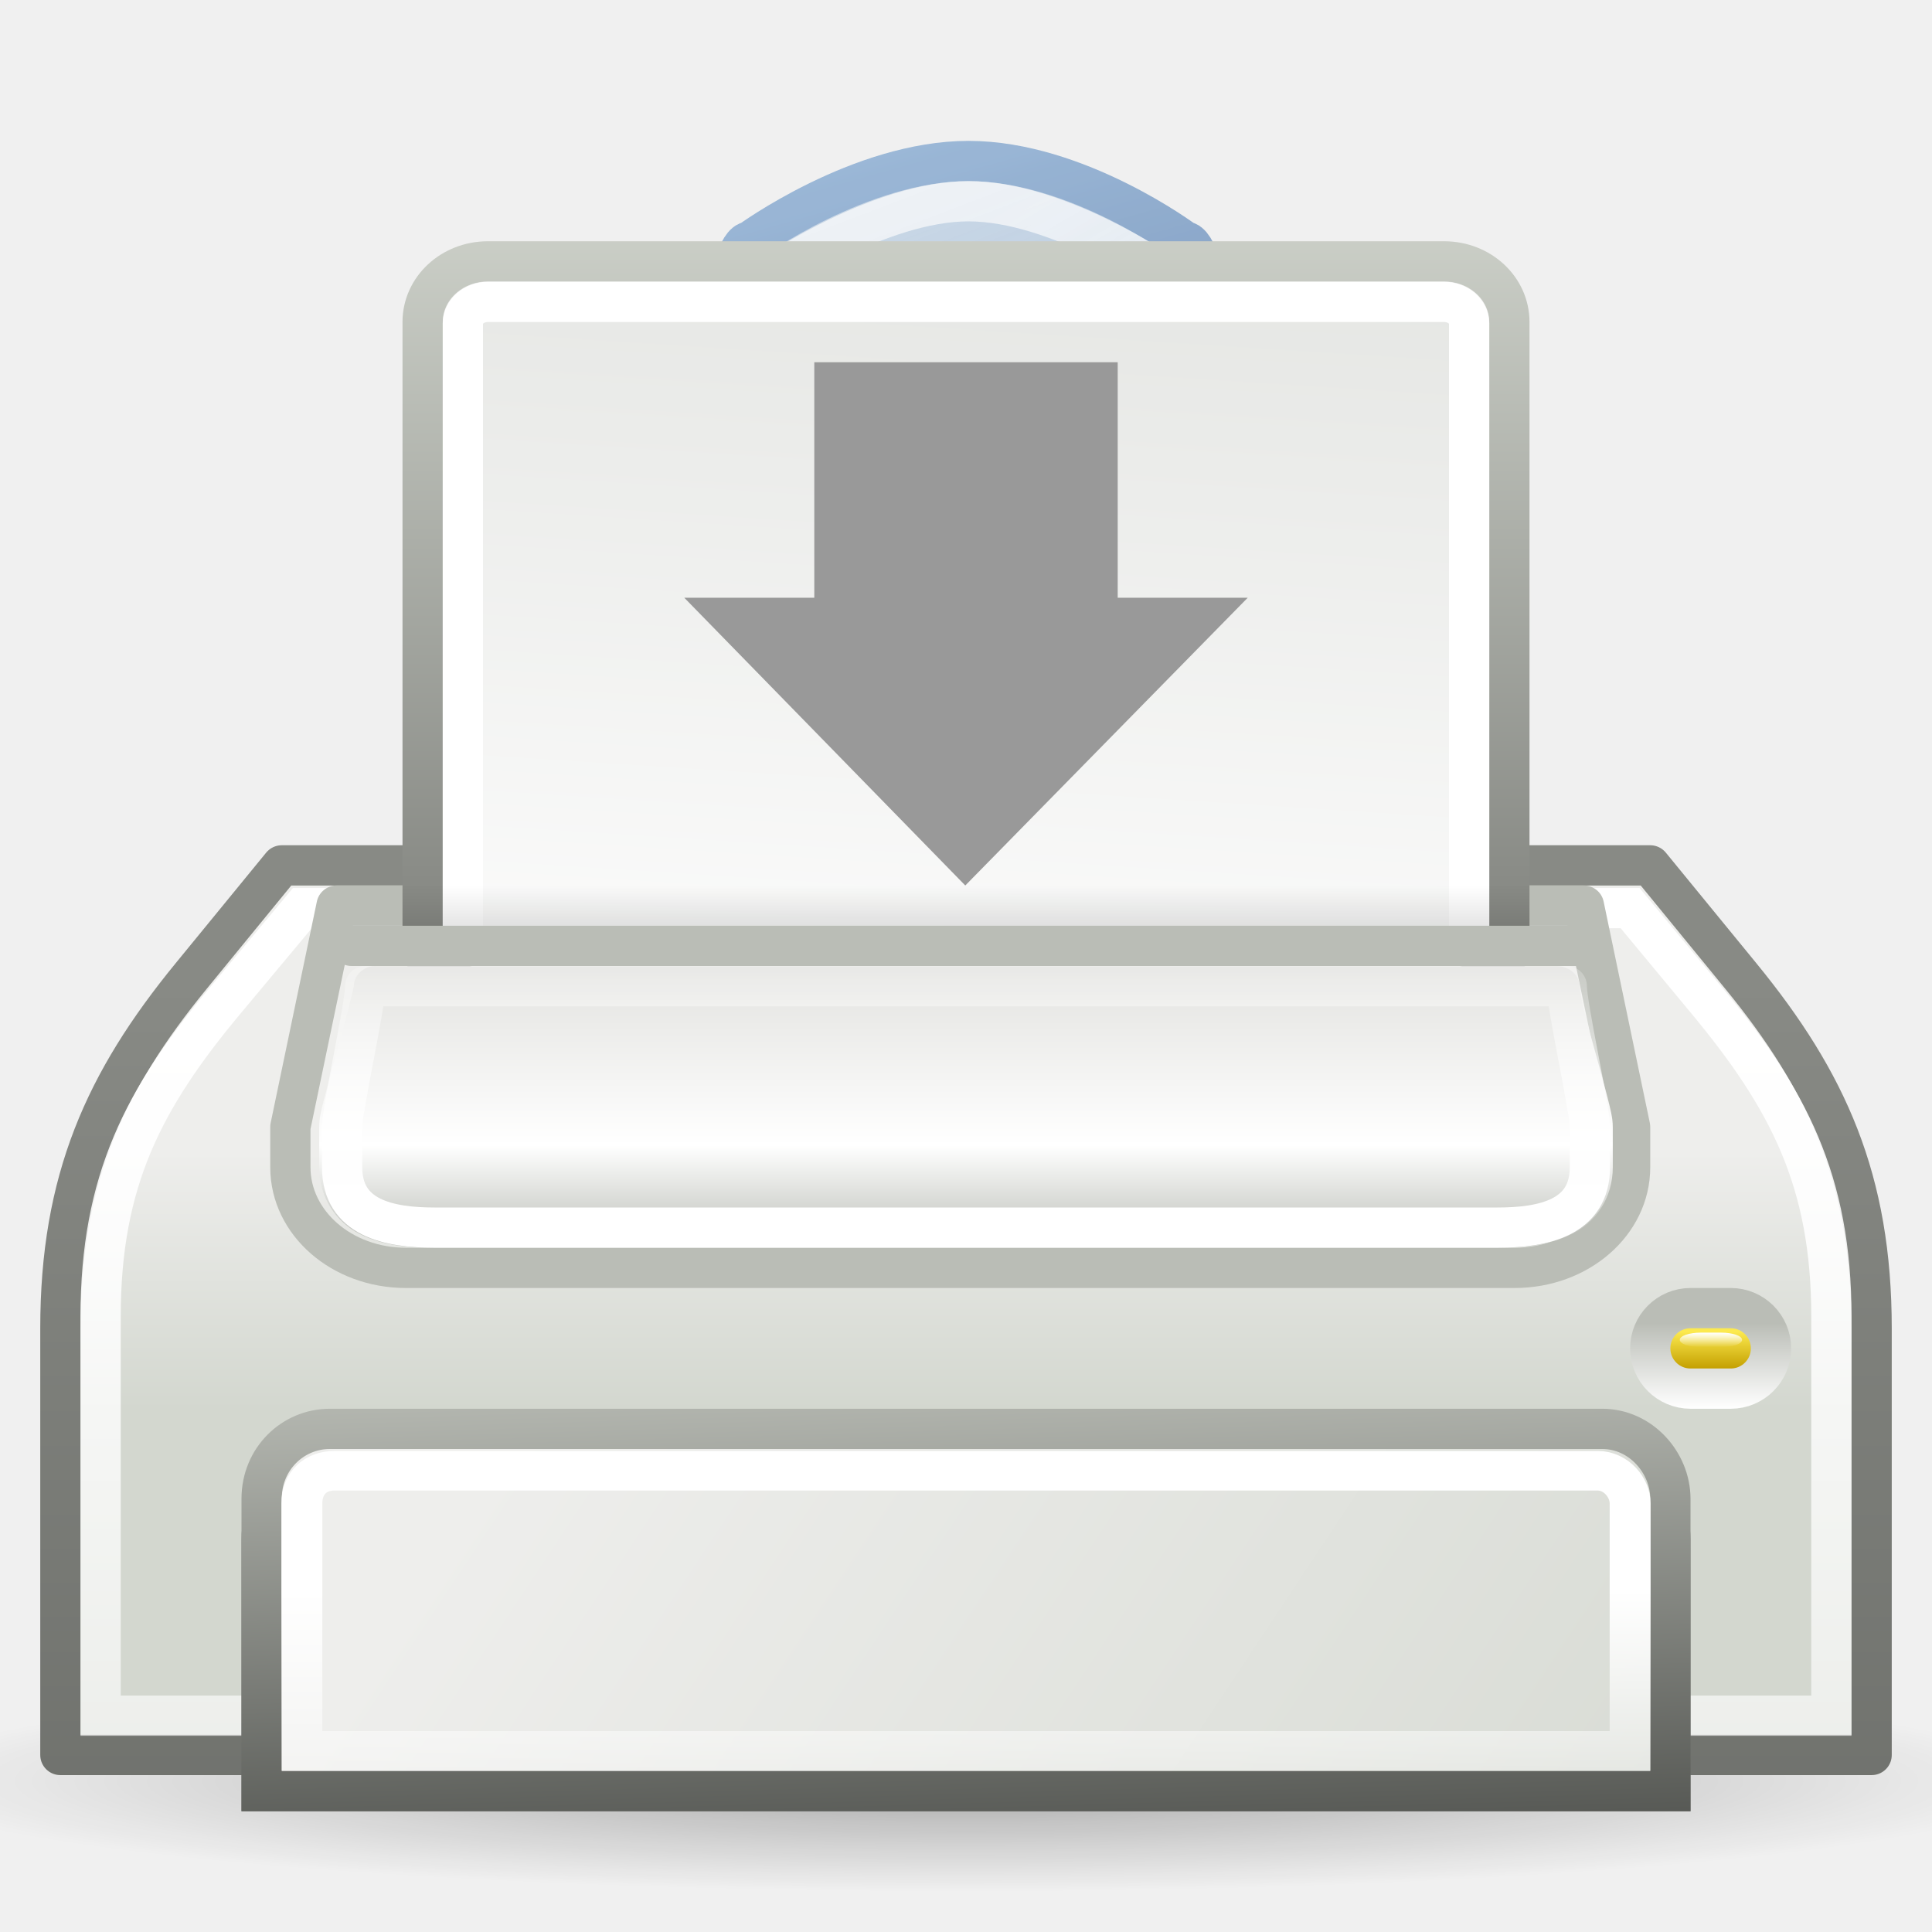
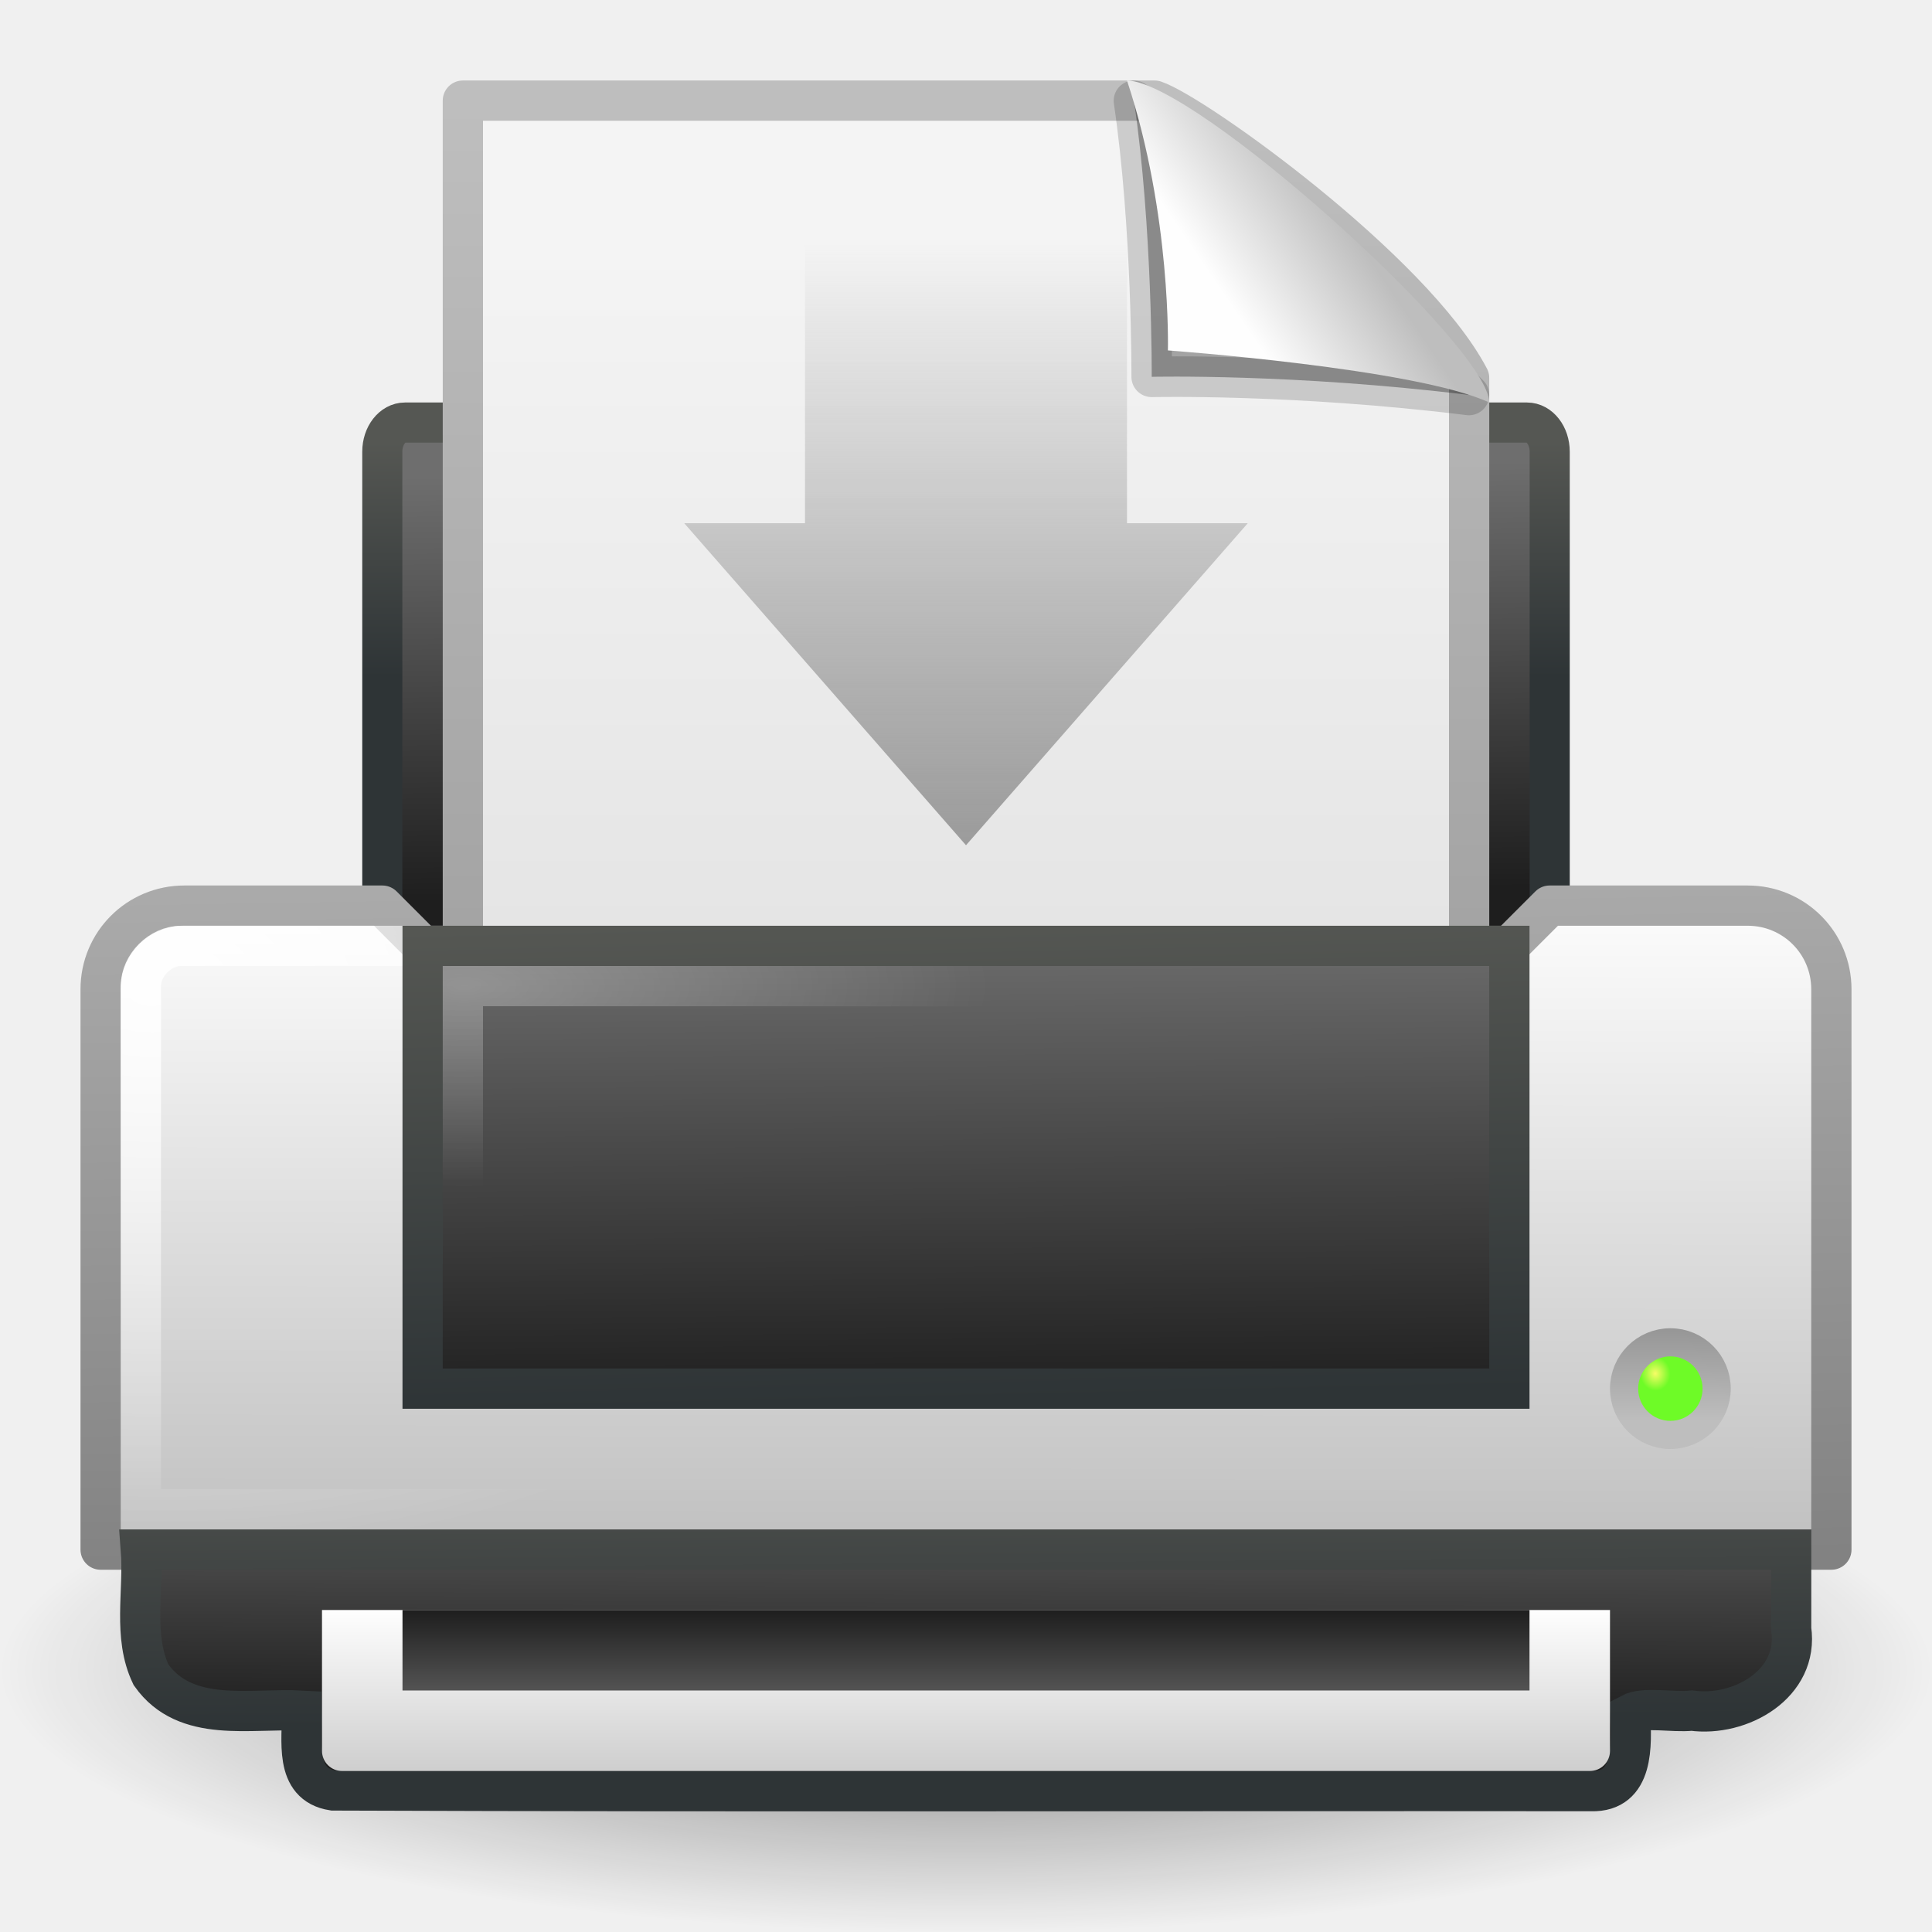
- <svg xmlns="http://www.w3.org/2000/svg" xmlns:xlink="http://www.w3.org/1999/xlink" width="48px" height="48px" id="svg2585">
-   <defs id="defs2587">
-     <linearGradient id="linearGradient2311">
-       <stop style="stop-color:#000000;stop-opacity:1;" offset="0" id="stop2313" />
-       <stop style="stop-color:#000000;stop-opacity:0;" offset="1" id="stop2315" />
+ <svg xmlns="http://www.w3.org/2000/svg" xmlns:xlink="http://www.w3.org/1999/xlink" version="1.0" width="48" height="48" id="svg11300">
+   <defs id="defs3">
+     <linearGradient id="linearGradient6311">
+       <stop id="stop6313" style="stop-color:#9b9b9b;stop-opacity:1" offset="0" />
+       <stop id="stop6315" style="stop-color:#9b9b9b;stop-opacity:0" offset="1" />
    </linearGradient>
-     <radialGradient xlink:href="#linearGradient2311" id="radialGradient2317" cx="25.323" cy="38.763" fx="25.323" fy="38.763" r="25.235" gradientTransform="matrix(1,0,0,0.194396,0,31.22797)" gradientUnits="userSpaceOnUse" />
-     <linearGradient xlink:href="#linearGradient7426" id="linearGradient7432" x1="0.75" y1="67.989" x2="0.75" y2="24.368" gradientUnits="userSpaceOnUse" />
-     <linearGradient xlink:href="#linearGradient2222" id="linearGradient2220" x1="35.5" y1="31.19" x2="35.5" y2="24.249" gradientUnits="userSpaceOnUse" gradientTransform="matrix(1,0,0,0.921571,0,6.278146)" />
-     <linearGradient xlink:href="#linearGradient7434" id="linearGradient7440" x1="5.127" y1="25.373" x2="5.127" y2="69.14" gradientUnits="userSpaceOnUse" />
-     <linearGradient id="linearGradient7368">
-       <stop style="stop-color:#ffffff;stop-opacity:1;" offset="0" id="stop7370" />
-       <stop style="stop-color:#ffffff;stop-opacity:0;" offset="1" id="stop7372" />
+     <linearGradient id="linearGradient6393">
+       <stop id="stop6395" style="stop-color:#f7fc66;stop-opacity:1" offset="0" />
+       <stop id="stop6397" style="stop-color:#6efb27;stop-opacity:1" offset="1" />
    </linearGradient>
-     <linearGradient xlink:href="#linearGradient7368" id="linearGradient7405" gradientUnits="userSpaceOnUse" x1="21.567" y1="6.192" x2="34.825" y2="28.82" />
-     <linearGradient id="linearGradient7376">
-       <stop style="stop-color:#ffffff;stop-opacity:1;" offset="0" id="stop7378" />
-       <stop style="stop-color:#ffffff;stop-opacity:0;" offset="1" id="stop7380" />
+     <linearGradient id="linearGradient6866">
+       <stop id="stop6868" style="stop-color:#828282;stop-opacity:1" offset="0" />
+       <stop id="stop6870" style="stop-color:#aaa;stop-opacity:1" offset="1" />
    </linearGradient>
-     <linearGradient xlink:href="#linearGradient7376" id="linearGradient7407" gradientUnits="userSpaceOnUse" x1="24.031" y1="18.108" x2="15.951" y2="5.481" />
-     <linearGradient id="linearGradient7486">
-       <stop style="stop-color:#204a87;stop-opacity:1" offset="0" id="stop7488" />
-       <stop style="stop-color:#729fcf;stop-opacity:1" offset="1" id="stop7490" />
+     <linearGradient id="linearGradient6842">
+       <stop id="stop6844" style="stop-color:white;stop-opacity:1" offset="0" />
+       <stop id="stop6846" style="stop-color:white;stop-opacity:0" offset="1" />
    </linearGradient>
-     <linearGradient xlink:href="#linearGradient7486" id="linearGradient7492" x1="21.875" y1="17.471" x2="17.625" y2="2.5" gradientUnits="userSpaceOnUse" />
-     <linearGradient id="linearGradient7392">
-       <stop style="stop-color:#729fcf;stop-opacity:1;" offset="0" id="stop7394" />
-       <stop style="stop-color:#729fcf;stop-opacity:0;" offset="1" id="stop7396" />
+     <linearGradient id="linearGradient6828">
+       <stop id="stop6830" style="stop-color:#6e6e6e;stop-opacity:1" offset="0" />
+       <stop id="stop6832" style="stop-color:#1e1e1e;stop-opacity:1" offset="1" />
    </linearGradient>
-     <linearGradient xlink:href="#linearGradient7392" id="linearGradient7398" x1="27.568" y1="20.773" x2="15.438" y2="-11.027" gradientUnits="userSpaceOnUse" />
-     <linearGradient id="linearGradient7413">
-       <stop style="stop-color:#000000;stop-opacity:1" offset="0" id="stop7415" />
-       <stop style="stop-color:#000000;stop-opacity:0" offset="1" id="stop7417" />
+     <linearGradient id="linearGradient2463">
+       <stop id="stop2465" style="stop-color:white;stop-opacity:1" offset="0" />
+       <stop id="stop2467" style="stop-color:white;stop-opacity:0" offset="1" />
    </linearGradient>
-     <linearGradient xlink:href="#linearGradient7413" id="linearGradient7424" gradientUnits="userSpaceOnUse" gradientTransform="matrix(1,0,0,-1,0,49)" x1="27" y1="30.003" x2="27" y2="34.067" />
-     <linearGradient id="linearGradient1385">
-       <stop style="stop-color:#888a85" offset="0" id="stop1387" />
-       <stop style="stop-color:#d3d7cf" offset="1" id="stop1389" />
+     <linearGradient id="linearGradient2366">
+       <stop id="stop2368" style="stop-color:#2e3436;stop-opacity:1" offset="0" />
+       <stop id="stop2370" style="stop-color:#555753;stop-opacity:1" offset="1" />
    </linearGradient>
-     <linearGradient xlink:href="#linearGradient1385" id="linearGradient7641" gradientUnits="userSpaceOnUse" gradientTransform="matrix(1.079998,0,0,1.003906,-1.91999,-10.0996)" x1="36.523" y1="32.097" x2="36.523" y2="13.749" />
-     <linearGradient id="linearGradient2248">
-       <stop style="stop-color:#ffffff;stop-opacity:1" offset="0" id="stop2250" />
-       <stop style="stop-color:#babdb6" offset="1" id="stop2252" />
+     <linearGradient id="linearGradient7612">
+       <stop id="stop7614" style="stop-color:black;stop-opacity:1" offset="0" />
+       <stop id="stop7616" style="stop-color:black;stop-opacity:0" offset="1" />
    </linearGradient>
-     <linearGradient xlink:href="#linearGradient2248" id="linearGradient7587" gradientUnits="userSpaceOnUse" gradientTransform="matrix(1.079998,0,0,1.003906,-1.91999,-6.083979)" x1="17.409" y1="33.323" x2="21.36" y2="-23.807" />
-     <linearGradient id="linearGradient2253">
-       <stop style="stop-color:#e3e3e0;stop-opacity:1;" offset="0" id="stop2255" />
-       <stop id="stop2261" offset="0.631" style="stop-color:#ffffff;stop-opacity:1;" />
-       <stop style="stop-color:#babdb6" offset="1" id="stop2257" />
+     <linearGradient id="linearGradient8589">
+       <stop id="stop8591" style="stop-color:#fefefe;stop-opacity:1" offset="0" />
+       <stop id="stop8593" style="stop-color:#bebebe;stop-opacity:1" offset="1" />
    </linearGradient>
-     <linearGradient xlink:href="#linearGradient2253" id="linearGradient2259" x1="23.423" y1="21.086" x2="23.423" y2="28" gradientUnits="userSpaceOnUse" gradientTransform="matrix(1.147785,0,0,0.9996857,-3.546823,3.008802)" />
-     <linearGradient id="linearGradient2224">
-       <stop style="stop-color:#ffffff;stop-opacity:1;" offset="0" id="stop2227" />
-       <stop style="stop-color:#ffffff;stop-opacity:0;" offset="1" id="stop2229" />
+     <linearGradient id="linearGradient3600">
+       <stop id="stop3602" style="stop-color:#f4f4f4;stop-opacity:1" offset="0" />
+       <stop id="stop3604" style="stop-color:#dbdbdb;stop-opacity:1" offset="1" />
    </linearGradient>
-     <linearGradient xlink:href="#linearGradient2224" id="linearGradient2231" x1="16.562" y1="26.562" x2="16.562" y2="19.552" gradientUnits="userSpaceOnUse" gradientTransform="matrix(1.148148,0,0,1,-3.555554,3)" />
-     <linearGradient id="linearGradient2304">
-       <stop style="stop-color:#babdb6" offset="0" id="stop2306" />
-       <stop style="stop-color:#ffffff;stop-opacity:1;" offset="1" id="stop2308" />
+     <linearGradient id="linearGradient3104">
+       <stop id="stop3106" style="stop-color:#969696;stop-opacity:1" offset="0" />
+       <stop id="stop3108" style="stop-color:#bebebe;stop-opacity:1" offset="1" />
    </linearGradient>
-     <linearGradient xlink:href="#linearGradient2304" id="linearGradient2324" gradientUnits="userSpaceOnUse" gradientTransform="matrix(0.8853266,0,0,1.499469,5.488269,-11.73433)" x1="38.743" y1="29.744" x2="38.743" y2="31.168" />
-     <linearGradient id="linearGradient2326">
-       <stop id="stop2328" offset="0" style="stop-color:#c4a000" />
-       <stop id="stop2330" offset="1" style="stop-color:#fce94f" />
-     </linearGradient>
-     <linearGradient xlink:href="#linearGradient2326" id="linearGradient2322" gradientUnits="userSpaceOnUse" gradientTransform="matrix(0.6666666,0,0,1,15,4.000001)" x1="40.791" y1="30.003" x2="40.791" y2="29.085" />
-     <linearGradient id="linearGradient7426">
-       <stop style="stop-color:#555753;stop-opacity:1;" offset="0" id="stop7428" />
-       <stop style="stop-color:#888a85;stop-opacity:1" offset="1" id="stop7430" />
-     </linearGradient>
-     <linearGradient xlink:href="#linearGradient7426" id="linearGradient4695" gradientUnits="userSpaceOnUse" gradientTransform="matrix(1.129032,0,0,1.333331,-3.096776,-12.16657)" x1="15.917" y1="46.602" x2="15.917" y2="37.33" />
-     <linearGradient id="linearGradient2222">
-       <stop style="stop-color:#d3d7cf" offset="0" id="stop2224" />
-       <stop style="stop-color:#eeeeec" offset="1" id="stop2226" />
-     </linearGradient>
-     <linearGradient xlink:href="#linearGradient2222" id="linearGradient3322" x1="24" y1="44.312" x2="24" y2="36.688" gradientUnits="userSpaceOnUse" />
-     <linearGradient id="linearGradient7652">
-       <stop id="stop7654" offset="0" style="stop-color:#555753;stop-opacity:1;" />
-       <stop id="stop7656" offset="1" style="stop-color:#babdb6;stop-opacity:1" />
-     </linearGradient>
-     <linearGradient xlink:href="#linearGradient7652" id="linearGradient3340" gradientUnits="userSpaceOnUse" gradientTransform="matrix(1.129032,0,0,1.333331,-3.096776,-12.16657)" x1="10.824" y1="43.812" x2="10.602" y2="34.705" />
-     <linearGradient id="linearGradient7658">
-       <stop id="stop7660" offset="0" style="stop-color:#d3d7cf" />
-       <stop id="stop7662" offset="1" style="stop-color:#eeeeec" />
-     </linearGradient>
-     <linearGradient xlink:href="#linearGradient7658" id="linearGradient3338" gradientUnits="userSpaceOnUse" x1="40.315" y1="60.195" x2="9.858" y2="40" />
-     <linearGradient id="linearGradient7434">
-       <stop style="stop-color:#ffffff;stop-opacity:1;" offset="0" id="stop7436" />
-       <stop style="stop-color:#ffffff;stop-opacity:0;" offset="1" id="stop7438" />
-     </linearGradient>
-     <linearGradient xlink:href="#linearGradient7434" id="linearGradient3334" gradientUnits="userSpaceOnUse" gradientTransform="matrix(1.129032,0,0,1.333331,-3.096776,-12.16657)" x1="15.917" y1="38.721" x2="15.917" y2="43.94" />
-     <linearGradient id="linearGradient7591">
-       <stop style="stop-color:#ffffff;stop-opacity:1;" offset="0" id="stop7593" />
-       <stop style="stop-color:#ffffff;stop-opacity:0;" offset="1" id="stop7595" />
-     </linearGradient>
-     <linearGradient xlink:href="#linearGradient7591" id="linearGradient7597" x1="41.82" y1="33.109" x2="41.82" y2="33.469" gradientUnits="userSpaceOnUse" gradientTransform="translate(0.5,0)" />
-     <linearGradient id="linearGradient7644">
-       <stop style="stop-color:#000000;stop-opacity:1;" offset="0" id="stop7646" />
-       <stop style="stop-color:#000000;stop-opacity:0;" offset="1" id="stop7648" />
-     </linearGradient>
-     <linearGradient xlink:href="#linearGradient7644" id="linearGradient7650" x1="20.125" y1="24.438" x2="20.125" y2="20" gradientUnits="userSpaceOnUse" gradientTransform="matrix(1,0,0,0.3333333,0,15.33333)" />
+     <linearGradient x1="24.875" y1="41" x2="24.875" y2="38" id="linearGradient5538" xlink:href="#linearGradient6828" gradientUnits="userSpaceOnUse" gradientTransform="translate(0,2)" />
+     <linearGradient x1="21.062" y1="38" x2="21.062" y2="43.38" id="linearGradient5541" xlink:href="#linearGradient8589" gradientUnits="userSpaceOnUse" gradientTransform="translate(0,2)" />
+     <radialGradient cx="40.092" cy="31.497" r="0.389" fx="40.092" fy="31.497" id="radialGradient5544" xlink:href="#linearGradient6393" gradientUnits="userSpaceOnUse" gradientTransform="matrix(0.9585208,-0.09966997,0.1135695,1.092191,-0.8814201,3.720617)" />
+     <linearGradient x1="39.948" y1="28.417" x2="39.931" y2="31.987" id="linearGradient5547" xlink:href="#linearGradient3104" gradientUnits="userSpaceOnUse" gradientTransform="matrix(0.5626184,0,0,0.6430234,18.43282,14.72726)" />
+     <radialGradient cx="11.537" cy="15.28" r="13" fx="11.537" fy="15.28" id="radialGradient5550" xlink:href="#linearGradient2463" gradientUnits="userSpaceOnUse" gradientTransform="matrix(1,0,0,0.3846154,0,18.61537)" />
+     <linearGradient x1="7.517" y1="31.156" x2="7.455" y2="40.875" id="linearGradient5553" xlink:href="#linearGradient6828" gradientUnits="userSpaceOnUse" gradientTransform="matrix(0.9705882,0,0,0.8,0.7058824,10.1)" />
+     <linearGradient x1="9.562" y1="41.375" x2="9.5" y2="33.5" id="linearGradient5555" xlink:href="#linearGradient2366" gradientUnits="userSpaceOnUse" gradientTransform="translate(0.5,1.5)" />
+     <linearGradient x1="21.919" y1="21" x2="22.008" y2="33" id="linearGradient5558" xlink:href="#linearGradient6828" gradientUnits="userSpaceOnUse" gradientTransform="translate(-2.5e-7,1.999981)" />
+     <linearGradient x1="15.601" y1="33" x2="15.335" y2="21" id="linearGradient5560" xlink:href="#linearGradient2366" gradientUnits="userSpaceOnUse" gradientTransform="translate(-2.5e-7,1.999981)" />
+     <linearGradient x1="32.892" y1="8.059" x2="36.358" y2="5.457" id="linearGradient5563" xlink:href="#linearGradient8589" gradientUnits="userSpaceOnUse" gradientTransform="matrix(0.7828347,0,0,0.8639232,4.857716,0.6627691)" />
+     <linearGradient x1="25.132" y1="6.729" x2="25.132" y2="47.013" id="linearGradient5567" xlink:href="#linearGradient3600" gradientUnits="userSpaceOnUse" gradientTransform="matrix(0.7142849,0,0,0.6998651,6.857167,1.450217)" />
+     <linearGradient x1="-51.786" y1="50.786" x2="-51.786" y2="2.906" id="linearGradient5569" xlink:href="#linearGradient3104" gradientUnits="userSpaceOnUse" gradientTransform="matrix(0.5767828,0,0,0.6549695,49.293,0.6702317)" />
+     <radialGradient cx="3.759" cy="11.918" r="21" fx="3.759" fy="11.918" id="radialGradient5572" xlink:href="#linearGradient6842" gradientUnits="userSpaceOnUse" gradientTransform="matrix(0.9998239,0.01876396,-0.01262691,0.6728156,0.1511534,16.48859)" />
+     <linearGradient x1="11.519" y1="20" x2="11.506" y2="37" id="linearGradient5575" xlink:href="#linearGradient8589" gradientUnits="userSpaceOnUse" gradientTransform="translate(-2.5e-7,1.999981)" />
+     <linearGradient x1="20.562" y1="37" x2="20.279" y2="20" id="linearGradient5577" xlink:href="#linearGradient6866" gradientUnits="userSpaceOnUse" gradientTransform="translate(0,2)" />
+     <linearGradient x1="21.586" y1="9.552" x2="21.687" y2="18.92" id="linearGradient5580" xlink:href="#linearGradient6828" gradientUnits="userSpaceOnUse" gradientTransform="matrix(0.8789125,0,0,1.128413,2.906101,0.9064125)" />
+     <linearGradient x1="7.438" y1="14.105" x2="7.438" y2="8.937" id="linearGradient5582" xlink:href="#linearGradient2366" gradientUnits="userSpaceOnUse" gradientTransform="matrix(0.8789125,0,0,1.128413,2.906101,0.9064125)" />
+     <radialGradient cx="24" cy="41.875" r="19.125" fx="24" fy="41.875" id="radialGradient5585" xlink:href="#linearGradient7612" gradientUnits="userSpaceOnUse" gradientTransform="matrix(1.254902,0,0,0.339869,-6.117647,27.26797)" />
+     <linearGradient x1="24" y1="21" x2="24" y2="6" id="linearGradient6317" xlink:href="#linearGradient6311" gradientUnits="userSpaceOnUse" />
  </defs>
-   <g id="layer1">
-     <path style="display:inline;opacity:0.3;color:#000000;fill:url(#radialGradient2317);fill-opacity:1;fill-rule:nonzero;stroke:none;stroke-width:1;stroke-linecap:round;stroke-linejoin:miter;marker:none;marker-start:none;marker-mid:none;marker-end:none;stroke-miterlimit:4;stroke-dasharray:none;stroke-dashoffset:0;stroke-opacity:1;visibility:visible;overflow:visible" id="path2309" d="M 50.558 38.763 A 25.235 4.906 0 1 1  0.088,38.763 A 25.235 4.906 0 1 1  50.558 38.763 z" transform="matrix(1.069348,0,0,0.56059,-3.064247,22.51962)" />
-     <path style="display:inline;opacity:1;color:black;fill:url(#linearGradient2220);fill-opacity:1;fill-rule:nonzero;stroke:url(#linearGradient7432);stroke-width:1;stroke-linecap:square;stroke-linejoin:round;marker:none;marker-start:none;marker-mid:none;marker-end:none;stroke-miterlimit:4;stroke-dasharray:none;stroke-dashoffset:0;stroke-opacity:1;visibility:visible;overflow:visible" d="M 7,21.5 L 4.75,24.249 C 2.599,26.876 1.5,29.317 1.5,33.004 L 1.5,43.602 L 46.5,43.602 L 46.5,33.004 C 46.5,29.317 45.401,26.876 43.25,24.249 L 41,21.5 L 7,21.5 z " id="rect1314" />
-     <path style="display:inline;opacity:1;color:black;fill:none;fill-opacity:1;fill-rule:nonzero;stroke:url(#linearGradient7440);stroke-width:1;stroke-linecap:square;stroke-linejoin:miter;marker:none;marker-start:none;marker-mid:none;marker-end:none;stroke-miterlimit:4;stroke-dasharray:none;stroke-dashoffset:0;stroke-opacity:1;visibility:visible;overflow:visible" d="M 7.512,22.562 L 5.6,24.852 C 3.564,27.289 2.5,29.338 2.5,32.708 L 2.5,42.626 L 45.5,42.626 L 45.5,32.708 C 45.5,29.338 44.428,27.294 42.4,24.852 L 40.5,22.562 L 7.512,22.562 z " id="path2231" />
-     <path style="display:inline;color:#000000;fill:none;fill-opacity:1;fill-rule:nonzero;stroke:#babdb6;stroke-width:1;stroke-linecap:square;stroke-linejoin:round;marker:none;marker-start:none;marker-mid:none;marker-end:none;stroke-miterlimit:4;stroke-dashoffset:0;stroke-opacity:1;visibility:visible;overflow:visible" d="M 8.362,22.5 L 39.352,22.5 L 40.5,28 L 40.5,29 C 40.5,30.385 39.22,31.5 37.631,31.5 L 10.084,31.5 C 8.494,31.5 7.214,30.385 7.214,29 L 7.214,28 L 8.362,22.5 z " id="rect2228" />
-     <g id="g7400" style="display:inline;opacity:0.8" transform="translate(0,1)">
-       <path style="fill:url(#linearGradient7398);fill-opacity:1;fill-rule:evenodd;stroke:url(#linearGradient7492);stroke-width:1;stroke-linecap:square;stroke-linejoin:miter;stroke-miterlimit:4;stroke-dashoffset:0;stroke-opacity:1;opacity:0.8" d="M 24.064,3 C 21.358,3 18.626,5 18.626,5 C 18.057,5 17.595,8.828 17.595,9.844 L 17.595,22.156 L 30.47,22.156 L 30.47,9.844 C 30.47,8.828 30.008,5 29.439,5 C 29.439,5 26.77,3 24.064,3 z M 24.033,11 C 24.861,11 25.533,10.464 25.533,13.5 C 25.533,16.536 24.861,19 24.033,19 C 23.205,19 22.533,16.536 22.533,13.5 C 22.533,10.464 23.205,11 24.033,11 z " id="path4978" />
-       <path id="path6394" d="M 23.469,9.969 C 23.761,9.973 23.932,10 24.031,10 C 24.131,10 24.302,9.973 24.594,9.969 C 24.886,9.964 25.378,10.039 25.75,10.375 C 26.122,10.711 26.277,11.139 26.375,11.625 C 26.473,12.111 26.531,12.704 26.531,13.5 C 26.531,15.091 26.368,16.537 26.062,17.656 C 25.91,18.216 25.706,18.677 25.438,19.094 C 25.169,19.511 24.732,20 24.031,20 C 23.331,20 22.894,19.511 22.625,19.094 C 22.356,18.677 22.153,18.216 22,17.656 C 21.695,16.537 21.531,15.091 21.531,13.5 C 21.531,12.704 21.589,12.111 21.688,11.625 C 21.786,11.139 21.941,10.711 22.312,10.375 C 22.684,10.039 23.177,9.964 23.469,9.969 z " style="opacity:0.7;fill:none;fill-opacity:1;fill-rule:evenodd;stroke:url(#linearGradient7407);stroke-width:1;stroke-linecap:square;stroke-linejoin:round;stroke-miterlimit:4;stroke-dashoffset:0;stroke-opacity:1;display:inline" />
-       <path id="path7366" d="M 24.062,4 C 21.847,4 19.219,5.812 19.219,5.812 C 19.217,5.816 19.189,5.809 19.188,5.812 C 19.17,5.853 19.179,5.868 19.156,5.938 C 19.061,6.226 18.964,6.704 18.875,7.219 C 18.698,8.248 18.594,9.487 18.594,9.844 L 18.594,21.156 L 29.469,21.156 L 29.469,9.844 C 29.469,9.487 29.365,8.248 29.188,7.219 C 29.099,6.704 29.001,6.226 28.906,5.938 C 28.883,5.868 28.893,5.853 28.875,5.812 C 28.869,5.8 28.848,5.79 28.844,5.781 C 28.844,5.781 26.278,4 24.062,4 z " style="opacity:0.7;fill:none;fill-opacity:1;fill-rule:evenodd;stroke:url(#linearGradient7405);stroke-width:1;stroke-linecap:square;stroke-linejoin:round;stroke-miterlimit:4;stroke-dashoffset:0;stroke-opacity:1;display:inline" />
-     </g>
-     <path style="display:inline;opacity:0.25;fill:url(#linearGradient7424);fill-opacity:1;fill-rule:evenodd;stroke:none;stroke-width:1;stroke-linecap:square;stroke-linejoin:miter;stroke-miterlimit:4;stroke-dashoffset:0;stroke-opacity:1" d="M 17.094,12.75 L 17.094,23.156 C 17.094,23.432 17.318,23.656 17.594,23.656 L 30.469,23.656 C 30.745,23.656 30.968,23.432 30.969,23.156 L 30.969,12.75 L 24.875,12.75 C 24.896,12.811 24.92,12.851 24.938,12.938 C 25.002,13.259 25.031,13.759 25.031,14.5 C 25.031,15.981 24.848,17.317 24.594,18.25 C 24.467,18.717 24.322,19.073 24.188,19.281 C 24.12,19.386 24.059,19.44 24.031,19.469 C 24.004,19.44 23.942,19.386 23.875,19.281 C 23.741,19.073 23.596,18.717 23.469,18.25 C 23.214,17.317 23.031,15.981 23.031,14.5 C 23.031,13.759 23.06,13.259 23.125,12.938 C 23.143,12.851 23.167,12.811 23.188,12.75 L 17.094,12.75 z " id="path7411" />
-     <path style="display:inline;color:#000000;fill:url(#linearGradient7587);fill-opacity:1;fill-rule:nonzero;stroke:url(#linearGradient7641);stroke-width:1;stroke-linecap:square;stroke-linejoin:round;marker:none;marker-start:none;marker-mid:none;marker-end:none;stroke-miterlimit:4;stroke-dashoffset:0;stroke-opacity:1;visibility:visible;overflow:visible;stroke-dasharray:none" d="M 12.12,6.494 L 35.88,6.494 C 36.777,6.494 37.5,7.166 37.5,8 L 37.5,23.687 L 10.5,23.683 L 10.5,8 C 10.5,7.166 11.223,6.494 12.12,6.494 z " id="rect2233" />
-     <rect style="display:inline;opacity:1;color:#000000;fill:none;fill-opacity:1;fill-rule:nonzero;stroke:#ffffff;stroke-width:1;stroke-linecap:square;stroke-linejoin:round;marker:none;marker-start:none;marker-mid:none;marker-end:none;stroke-miterlimit:4;stroke-dasharray:none;stroke-dashoffset:0;stroke-opacity:1;visibility:visible;overflow:visible" id="rect2256" width="25" height="16.086" x="11.5" y="7.5" rx="0.624" ry="0.531" />
-     <path style="display:inline;color:#000000;fill:url(#linearGradient2259);fill-opacity:1;fill-rule:nonzero;stroke:none;stroke-width:1;stroke-linecap:square;stroke-linejoin:round;marker:none;marker-start:none;marker-mid:none;marker-end:none;stroke-miterlimit:4;stroke-dasharray:none;stroke-dashoffset:0;stroke-opacity:1;visibility:visible;overflow:visible" d="M 9.258,24.002 C 8.984,24.048 8.787,24.259 8.792,24.502 C 8.792,24.503 8.726,24.789 8.648,25.096 C 8.571,25.403 8.468,25.78 8.361,26.158 C 8.255,26.535 8.157,26.901 8.075,27.22 C 7.992,27.538 7.931,27.751 7.931,28.001 L 7.931,29.001 C 7.931,29.762 8.353,30.362 8.935,30.656 C 9.518,30.951 10.181,31 10.8,31 L 37.2,31 C 37.82,31 38.483,30.951 39.065,30.656 C 39.647,30.362 40.069,29.762 40.069,29.001 L 40.069,28.001 C 40.069,27.755 40.005,27.538 39.926,27.22 C 39.846,26.902 39.742,26.535 39.639,26.158 C 39.535,25.78 39.427,25.403 39.352,25.096 C 39.276,24.788 39.244,24.507 39.244,24.502 C 39.244,24.226 38.987,24.002 38.67,24.002 L 9.366,24.002 C 9.33,23.999 9.294,23.999 9.258,24.002 z " id="path2246" />
-     <path style="display:inline;color:#000000;fill:none;fill-opacity:1;fill-rule:nonzero;stroke:url(#linearGradient2231);stroke-width:1;stroke-linecap:square;stroke-linejoin:round;marker:none;marker-start:none;marker-mid:none;marker-end:none;stroke-miterlimit:4;stroke-dasharray:none;stroke-dashoffset:0;stroke-opacity:1;visibility:visible;overflow:visible" d="M 9.074,24.5 C 9.074,25 8.5,27.548 8.5,28 L 8.5,29 C 8.5,30.259 9.648,30.5 10.796,30.5 L 37.204,30.5 C 38.352,30.5 39.5,30.259 39.5,29 L 39.5,28 C 39.5,27.548 38.926,25 38.926,24.5 L 9.074,24.5 z " id="path2235" />
-     <path style="display:inline;fill:#888a85;fill-opacity:0.75;fill-rule:evenodd;stroke:#babdb6;stroke-width:1;stroke-linecap:round;stroke-linejoin:miter;stroke-miterlimit:4;stroke-dasharray:none;stroke-opacity:1" d="M 8.735,23.5 L 39.372,23.5" id="path2259" />
-     <rect style="display:inline;opacity:1;color:#000000;fill:url(#linearGradient2322);fill-opacity:1;fill-rule:nonzero;stroke:url(#linearGradient2324);stroke-width:1;stroke-linecap:square;stroke-linejoin:miter;marker:none;marker-start:none;marker-mid:none;marker-end:none;stroke-miterlimit:4;stroke-dasharray:none;stroke-dashoffset:0;stroke-opacity:1;visibility:visible;overflow:visible" id="rect2320" width="3" height="2" x="41" y="32.5" rx="1" ry="1" />
-     <path id="path4559" d="M 8.194,36.5 L 39.806,36.5 C 40.77,36.5 41.5,37.347 41.5,38.233 L 41.5,44.5 L 6.5,44.5 L 6.5,38.233 C 6.5,37.246 7.274,36.5 8.194,36.5 z " style="display:inline;color:#000000;fill:url(#linearGradient3322);fill-opacity:1;fill-rule:nonzero;stroke:url(#linearGradient4695);stroke-width:1;stroke-linecap:square;stroke-linejoin:miter;marker:none;marker-start:none;marker-mid:none;marker-end:none;stroke-miterlimit:4;stroke-dasharray:none;stroke-dashoffset:0;stroke-opacity:1;visibility:visible;overflow:visible" />
-     <path style="display:inline;color:#000000;fill:url(#linearGradient3338);fill-opacity:1;fill-rule:nonzero;stroke:url(#linearGradient3340);stroke-width:1;stroke-linecap:square;stroke-linejoin:miter;marker:none;marker-start:none;marker-mid:none;marker-end:none;stroke-miterlimit:4;stroke-dasharray:none;stroke-dashoffset:0;stroke-opacity:1;visibility:visible;overflow:visible" d="M 8.194,35.5 L 39.806,35.5 C 40.77,35.5 41.5,36.347 41.5,37.233 L 41.5,44.5 L 6.5,44.5 L 6.5,37.233 C 6.5,36.246 7.274,35.5 8.194,35.5 z " id="path3330" />
-     <path transform="matrix(0.9924812,0,0,0.96,0.180451,1.619998)" style="display:inline;color:#000000;fill:none;fill-opacity:1;fill-rule:nonzero;stroke:url(#linearGradient3334);stroke-width:1.024;stroke-linecap:square;stroke-linejoin:miter;stroke-miterlimit:4;stroke-dashoffset:0;stroke-opacity:1;marker:none;marker-start:none;marker-mid:none;marker-end:none;visibility:visible;overflow:visible" d="M 8.188,36.375 C 7.73,36.375 7.375,36.684 7.375,37.219 L 7.375,43.625 L 40.625,43.625 L 40.625,37.219 C 40.625,36.809 40.273,36.375 39.812,36.375 L 8.188,36.375 z " id="path3336" />
-     <rect style="display:inline;opacity:1;color:#000000;fill:url(#linearGradient7597);fill-opacity:1;fill-rule:nonzero;stroke:none;stroke-width:1;stroke-linecap:square;stroke-linejoin:miter;marker:none;marker-start:none;marker-mid:none;marker-end:none;stroke-miterlimit:4;stroke-dasharray:none;stroke-dashoffset:0;stroke-opacity:1;visibility:visible;overflow:visible" id="rect7589" width="1.547" height="0.359" x="41.734" y="33.109" rx="0.516" ry="0.18" />
-     <rect style="display:inline;opacity:0.15;fill:url(#linearGradient7650);fill-opacity:1;fill-rule:evenodd;stroke:none;stroke-width:1;stroke-linecap:round;stroke-linejoin:round;stroke-miterlimit:10.433;stroke-dasharray:none;stroke-opacity:0" id="rect7639" width="28" height="1" x="10" y="22" rx="0" ry="0" />
-     <path id="path4348" d="M 31,14.85 L 23.982,22 L 17,14.85 L 20.231,14.85 L 20.231,9 L 27.769,9 L 27.769,14.85 L 31,14.85 z" style="display:inline;fill:#999999;fill-opacity:1;fill-rule:nonzero;stroke:none;stroke-width:0.308;stroke-linecap:round;stroke-linejoin:round;marker:none;marker-start:none;marker-mid:none;marker-end:none;stroke-miterlimit:4;stroke-dasharray:none;stroke-dashoffset:0;stroke-opacity:1;visibility:visible;overflow:visible" />
+   <g id="g6448">
+     <path d="M 48,41.5 C 48,45.09 37.255,48 24,48 10.745,48 5e-8,45.09 5e-8,41.5 5e-8,37.91 10.745,35 24,35 c 13.255,0 24,2.91 24,6.5 l 0,0 z" id="path3087" style="opacity:0.5;fill:url(#radialGradient5585);fill-opacity:1;fill-rule:nonzero;stroke:none;stroke-width:4;marker:none;visibility:visible;display:inline;overflow:visible" />
+     <rect width="29.004" height="22.004" rx="0.564" ry="0.724" x="9.498" y="10.498" id="rect2315" style="fill:url(#linearGradient5580);fill-opacity:1;stroke:url(#linearGradient5582);stroke-width:0.996;stroke-linecap:round;stroke-linejoin:round;stroke-miterlimit:4;stroke-opacity:1;stroke-dasharray:none;display:inline" />
+     <path d="m 4.579,22.5 4.921,0 1,1 27,0 1,-1 4.921,0 c 1.152,0 2.079,0.927 2.079,2.079 l 0,13.921 -43,0 0,-13.921 c 0,-1.152 0.927,-2.079 2.079,-2.079 z" id="rect2313" style="fill:url(#linearGradient5575);fill-opacity:1;stroke:url(#linearGradient5577);stroke-width:1;stroke-linecap:round;stroke-linejoin:round;stroke-miterlimit:4;stroke-opacity:1" />
+     <path d="m 4.5,23.5 39,0 c 0.519,0 1,0.481 1,1 l 0,13 -41,0 0,-13 c 0,-0.519 0.481,-1 1,-1 z" id="rect2374" style="opacity:0.9;fill:none;stroke:url(#radialGradient5572);stroke-width:1;stroke-linecap:round;stroke-linejoin:miter;stroke-miterlimit:4;stroke-opacity:1;display:inline" />
+     <path d="m 11.5,2.5 c 5.729,0 11.458,0 17.186,0 1.005,0.34 6.404,4.21 7.814,6.889 0,8.202 0,6.909 0,15.111 -8.333,0 -16.667,0 -25,0 0,-10.498 0,-11.502 0,-22 z" id="rect2594" style="fill:url(#linearGradient5567);fill-opacity:1;stroke:url(#linearGradient5569);stroke-width:1;stroke-linecap:butt;stroke-linejoin:round;stroke-miterlimit:4;stroke-opacity:1;stroke-dasharray:none;stroke-dashoffset:0;display:inline" />
+     <path d="m 28.173,2.504 c 0.462,3.131 0.441,6.858 0.441,6.858 0,0 3.526,-0.085 7.882,0.451 C 32.95,6.178 30.465,4.663 28.173,2.504 z" id="path8596" style="fill:black;fill-opacity:0.327;fill-rule:evenodd;stroke:black;stroke-width:1.008;stroke-linecap:butt;stroke-linejoin:round;stroke-miterlimit:4;stroke-opacity:0.166;stroke-dasharray:none;display:inline" />
+     <path d="m 28,2 c 1.108,3.347 1.016,6.706 1.016,6.706 0,0 6.146,0.444 7.984,1.294 0,-1.389 -7.295,-7.976 -9,-8 z" id="path12038" style="fill:url(#linearGradient5563);fill-opacity:1;fill-rule:evenodd;stroke:none;display:inline" />
+     <rect width="27" height="11" x="10.5" y="23.5" id="rect2319" style="fill:url(#linearGradient5558);fill-opacity:1;stroke:url(#linearGradient5560);stroke-width:1;stroke-linecap:round;stroke-linejoin:miter;stroke-miterlimit:4;stroke-opacity:1;stroke-dasharray:none" />
+     <path d="M 3.5,38.5 C 3.58,39.537 3.293,40.652 3.754,41.612 4.618,42.831 6.224,42.43 7.5,42.5 c 0.023,0.719 -0.213,1.83 0.773,1.983 10.418,0.039 20.839,0.006 31.259,0.017 1.075,0.032 1.004,-1.162 0.969,-1.92 0.351,-0.187 1.048,-0.028 1.533,-0.08 1.2,0.163 2.667,-0.66 2.467,-2.028 0,-0.657 0,-1.315 0,-1.972 -13.667,0 -27.333,0 -41,0 z" id="rect6333" style="fill:url(#linearGradient5553);fill-opacity:1;stroke:url(#linearGradient5555);stroke-width:1;stroke-linecap:square;stroke-linejoin:miter;stroke-miterlimit:4;stroke-opacity:1;stroke-dasharray:none" />
+     <rect width="25" height="9" x="11.5" y="24.5" id="rect2459" style="opacity:0.3;fill:none;stroke:url(#radialGradient5550);stroke-width:1;stroke-linecap:round;stroke-linejoin:miter;stroke-miterlimit:4;stroke-opacity:1;stroke-dasharray:none;display:inline" />
+     <path d="m 42.625,34.5 c 0,0.621 -0.504,1.125 -1.125,1.125 -0.621,0 -1.125,-0.504 -1.125,-1.125 0,-0.621 0.504,-1.125 1.125,-1.125 0.621,0 1.125,0.504 1.125,1.125 z" id="path2726" style="fill:none;stroke:url(#linearGradient5547);stroke-width:0.75;stroke-linecap:round;stroke-linejoin:round;stroke-miterlimit:4;stroke-opacity:1;stroke-dasharray:none" />
+     <path d="m 42.3,34.5 c 3.88e-4,0.442 -0.358,0.801 -0.8,0.801 -0.442,0 -0.8,-0.359 -0.8,-0.801 -3.88e-4,-0.442 0.358,-0.801 0.8,-0.801 0.442,0 0.8,0.359 0.8,0.801 l 0,0 z" id="path2764" style="fill:url(#radialGradient5544);fill-opacity:1;stroke:none" />
+     <path d="m 40,40 0,3.5 c 0,0.277 -0.223,0.5 -0.5,0.5 l -31,0 C 8.223,44 8,43.777 8,43.5 L 8,40 40,40 z" id="rect6331" style="fill:url(#linearGradient5541);fill-opacity:1;stroke:none" />
+     <rect width="28" height="2" x="10" y="40" id="rect6329" style="fill:url(#linearGradient5538);fill-opacity:1;stroke:none" />
+     <path d="m 31,13 -7,8 -7,-8 3,0 0,-7 8,0 0,7 3,0 z" id="path3288" style="fill:url(#linearGradient6317);fill-opacity:1;fill-rule:nonzero;stroke:none;stroke-width:0.985;marker:none;visibility:visible;display:inline;overflow:visible" />
  </g>
</svg>
